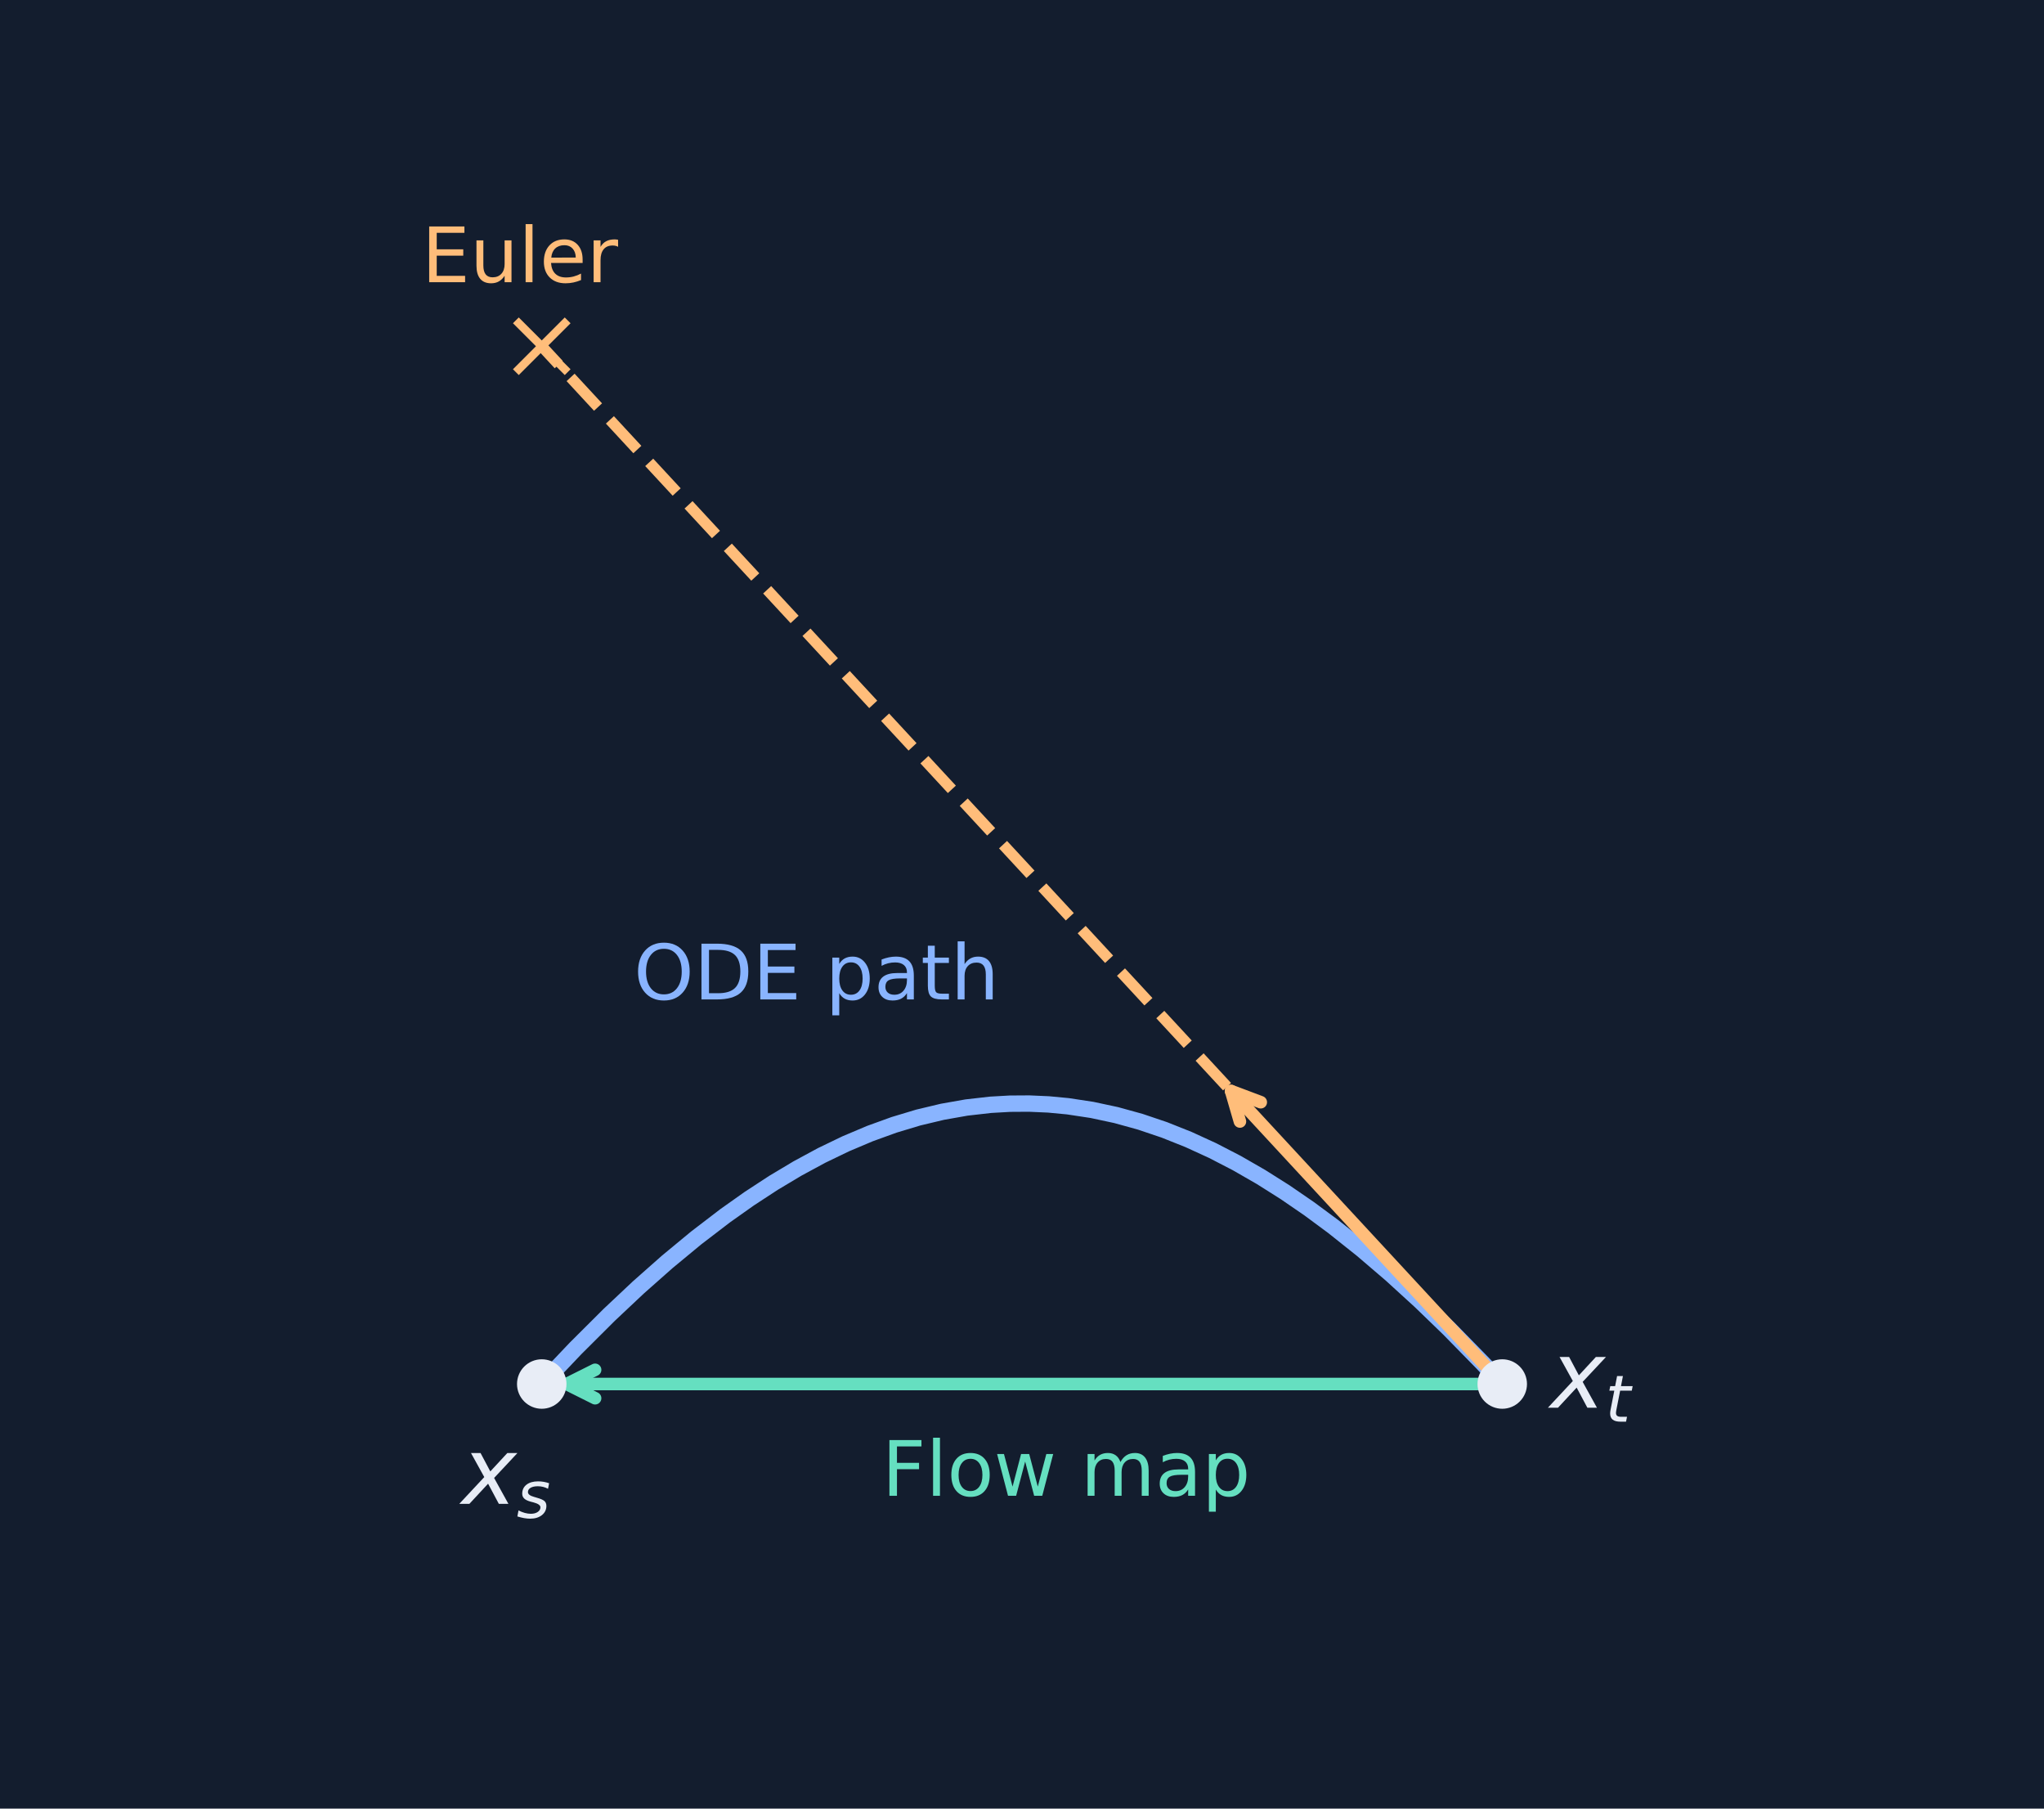
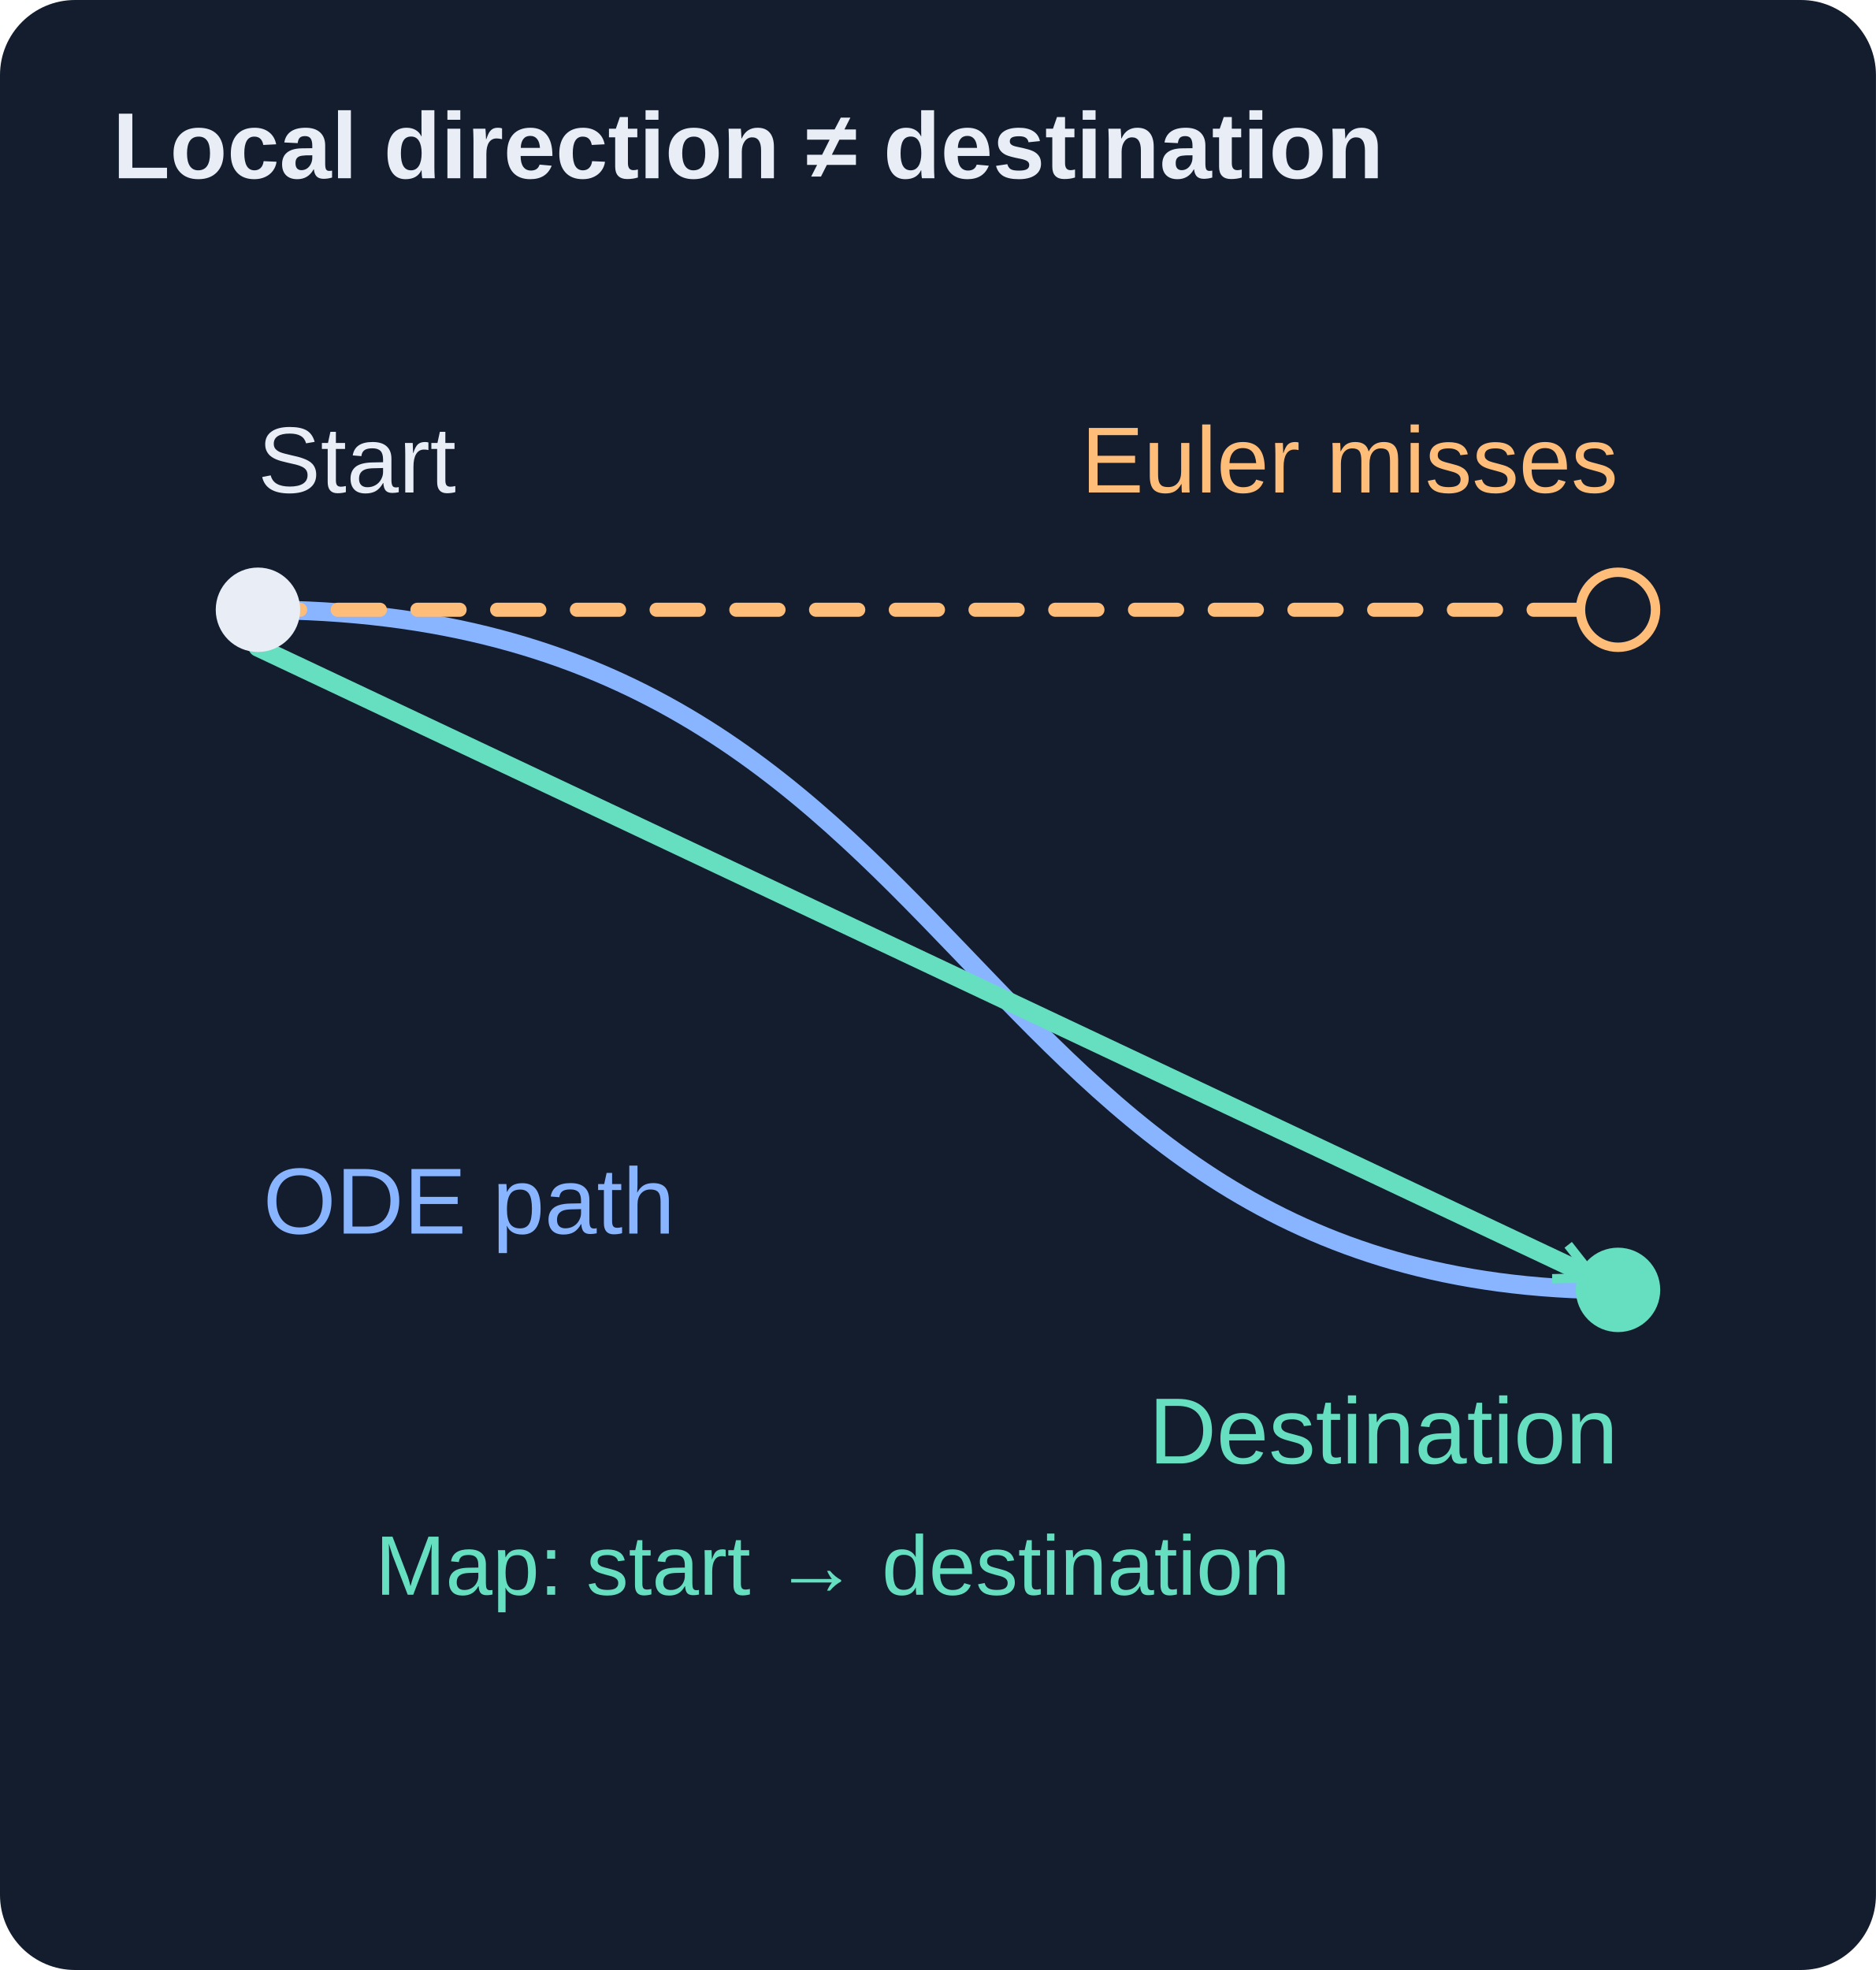
- <svg xmlns="http://www.w3.org/2000/svg" xmlns:xlink="http://www.w3.org/1999/xlink" width="374.4pt" height="331.2pt" viewBox="0 0 374.4 331.2" version="1.1">
+ <svg xmlns="http://www.w3.org/2000/svg" viewBox="0 0 400 420" width="400" height="420" role="img" aria-labelledby="title desc">
  <defs>
-     <style type="text/css">*{stroke-linejoin: round; stroke-linecap: butt}</style>
+     <marker id="65dfc0" markerWidth="10" markerHeight="10" refX="8" refY="5" orient="auto-start-reverse" markerUnits="userSpaceOnUse">
+       <path d="M1,1 L9,5 L1,9" fill="none" stroke="#65dfc0" stroke-width="2" />
+     </marker>
+     <marker id="ffbd7a" markerWidth="10" markerHeight="10" refX="8" refY="5" orient="auto-start-reverse" markerUnits="userSpaceOnUse">
+       <path d="M1,1 L9,5 L1,9" fill="none" stroke="#ffbd7a" stroke-width="2" />
+     </marker>
+     <marker id="89b4ff" markerWidth="10" markerHeight="10" refX="8" refY="5" orient="auto-start-reverse" markerUnits="userSpaceOnUse">
+       <path d="M1,1 L9,5 L1,9" fill="none" stroke="#89b4ff" stroke-width="2" />
+     </marker>
+     <marker id="aab9cf" markerWidth="10" markerHeight="10" refX="8" refY="5" orient="auto-start-reverse" markerUnits="userSpaceOnUse">
+       <path d="M1,1 L9,5 L1,9" fill="none" stroke="#aab9cf" stroke-width="2" />
+     </marker>
  </defs>
-   <g id="figure_1">
-     <g id="patch_1">
-       <path d="M 0 331.2 L 374.4 331.2 L 374.4 0 L 0 0 z " style="fill: #131d2e" />
-     </g>
-     <g id="axes_1">
-       <g id="line2d_1">
-         <path d="M 99.233 253.446 L 105.422 246.927 L 111.611 240.759 L 116.915 235.771 L 122.22 231.077 L 127.524 226.692 L 132.829 222.63 L 137.249 219.501 L 141.669 216.612 L 146.09 213.97 L 150.51 211.581 L 154.931 209.45 L 159.351 207.582 L 163.772 205.982 L 168.192 204.651 L 172.613 203.595 L 177.033 202.815 L 181.453 202.312 L 184.99 202.111 L 188.526 202.089 L 192.062 202.245 L 195.599 202.58 L 200.019 203.25 L 204.44 204.196 L 208.86 205.417 L 213.281 206.91 L 217.701 208.671 L 222.121 210.697 L 226.542 212.984 L 230.962 215.525 L 235.383 218.316 L 239.803 221.35 L 244.224 224.62 L 249.528 228.845 L 254.833 233.387 L 260.137 238.229 L 265.442 243.358 L 271.63 249.68 L 275.167 253.446 L 275.167 253.446 " clip-path="url(#p139d70debd)" style="fill: none; stroke: #89b4ff; stroke-width: 3; stroke-linecap: square" />
-       </g>
-       <g id="line2d_2">
-         <path d="M 275.167 253.446 L 99.233 63.406 " clip-path="url(#p139d70debd)" style="fill: none; stroke-dasharray: 7.4,3.2; stroke-dashoffset: 0; stroke: #ffbd7a; stroke-width: 2" />
-       </g>
-       <g id="patch_2">
-         <path d="M 273.81 251.981 Q 248.778 224.942 225.493 199.789 " style="fill: none; stroke: #ffbd7a; stroke-width: 2.3; stroke-linecap: round" />
-         <path d="M 227.117 205.371 L 225.493 199.789 L 230.933 201.839 " style="fill: none; stroke: #ffbd7a; stroke-width: 2.3; stroke-linecap: round" />
-       </g>
-       <g id="patch_3">
-         <path d="M 273.167 253.446 Q 187.199 253.446 103.803 253.446 " style="fill: none; stroke: #65dfc0; stroke-width: 2.3; stroke-linecap: round" />
-         <path d="M 109.003 256.046 L 103.803 253.446 L 109.003 250.846 " style="fill: none; stroke: #65dfc0; stroke-width: 2.3; stroke-linecap: round" />
-       </g>
-       <g id="text_1">
-         <g style="fill: #e8edf6" transform="translate(283.9634 257.8445) scale(0.17 -0.17)">
-           <defs>
-             <path id="DejaVuSans-Oblique-5b" d="M 3841 3500 L 2234 1784 L 3219 0 L 2559 0 L 1819 1388 L 531 0 L -166 0 L 1556 1844 L 641 3500 L 1300 3500 L 1972 2234 L 3144 3500 L 3841 3500 z " transform="scale(0.015625)" />
-             <path id="DejaVuSans-Oblique-57" d="M 2706 3500 L 2619 3053 L 1472 3053 L 1100 1153 Q 1081 1047 1072 975 Q 1063 903 1063 863 Q 1063 663 1183 572 Q 1303 481 1569 481 L 2150 481 L 2053 0 L 1503 0 Q 991 0 739 200 Q 488 400 488 806 Q 488 878 497 964 Q 506 1050 525 1153 L 897 3053 L 409 3053 L 500 3500 L 978 3500 L 1172 4494 L 1747 4494 L 1556 3500 L 2706 3500 z " transform="scale(0.015625)" />
-           </defs>
-           <use xlink:href="#DejaVuSans-Oblique-5b" transform="translate(0 0.3125)" />
-           <use xlink:href="#DejaVuSans-Oblique-57" transform="translate(59.17969 -14.68745) scale(0.7)" />
-         </g>
-       </g>
-       <g id="text_2">
-         <g style="fill: #e8edf6" transform="translate(84.57216 275.4378) scale(0.17 -0.17)">
-           <defs>
-             <path id="DejaVuSans-Oblique-56" d="M 3200 3397 L 3091 2853 Q 2863 2978 2609 3040 Q 2356 3103 2088 3103 Q 1634 3103 1373 2948 Q 1113 2794 1113 2528 Q 1113 2219 1719 2053 Q 1766 2041 1788 2034 L 1972 1978 Q 2547 1819 2739 1644 Q 2931 1469 2931 1166 Q 2931 609 2489 259 Q 2047 -91 1331 -91 Q 1053 -91 747 -37 Q 441 16 72 128 L 184 722 Q 500 559 806 475 Q 1113 391 1394 391 Q 1816 391 2080 572 Q 2344 753 2344 1031 Q 2344 1331 1650 1516 L 1591 1531 L 1394 1581 Q 956 1697 753 1886 Q 550 2075 550 2369 Q 550 2928 970 3256 Q 1391 3584 2113 3584 Q 2397 3584 2667 3537 Q 2938 3491 3200 3397 z " transform="scale(0.015625)" />
-           </defs>
-           <use xlink:href="#DejaVuSans-Oblique-5b" transform="translate(0 0.3125)" />
-           <use xlink:href="#DejaVuSans-Oblique-56" transform="translate(59.17969 -14.68745) scale(0.7)" />
-         </g>
-       </g>
-       <g id="text_3">
-         <g style="fill: #ffbd7a" transform="translate(77.2416 51.67735) scale(0.14 -0.14)">
-           <defs>
-             <path id="DejaVuSans-28" d="M 628 4666 L 3578 4666 L 3578 4134 L 1259 4134 L 1259 2753 L 3481 2753 L 3481 2222 L 1259 2222 L 1259 531 L 3634 531 L 3634 0 L 628 0 L 628 4666 z " transform="scale(0.015625)" />
-             <path id="DejaVuSans-58" d="M 544 1381 L 544 3500 L 1119 3500 L 1119 1403 Q 1119 906 1312 657 Q 1506 409 1894 409 Q 2359 409 2629 706 Q 2900 1003 2900 1516 L 2900 3500 L 3475 3500 L 3475 0 L 2900 0 L 2900 538 Q 2691 219 2414 64 Q 2138 -91 1772 -91 Q 1169 -91 856 284 Q 544 659 544 1381 z M 1991 3584 L 1991 3584 z " transform="scale(0.015625)" />
-             <path id="DejaVuSans-4f" d="M 603 4863 L 1178 4863 L 1178 0 L 603 0 L 603 4863 z " transform="scale(0.015625)" />
-             <path id="DejaVuSans-48" d="M 3597 1894 L 3597 1613 L 953 1613 Q 991 1019 1311 708 Q 1631 397 2203 397 Q 2534 397 2845 478 Q 3156 559 3463 722 L 3463 178 Q 3153 47 2828 -22 Q 2503 -91 2169 -91 Q 1331 -91 842 396 Q 353 884 353 1716 Q 353 2575 817 3079 Q 1281 3584 2069 3584 Q 2775 3584 3186 3129 Q 3597 2675 3597 1894 z M 3022 2063 Q 3016 2534 2758 2815 Q 2500 3097 2075 3097 Q 1594 3097 1305 2825 Q 1016 2553 972 2059 L 3022 2063 z " transform="scale(0.015625)" />
-             <path id="DejaVuSans-55" d="M 2631 2963 Q 2534 3019 2420 3045 Q 2306 3072 2169 3072 Q 1681 3072 1420 2755 Q 1159 2438 1159 1844 L 1159 0 L 581 0 L 581 3500 L 1159 3500 L 1159 2956 Q 1341 3275 1631 3429 Q 1922 3584 2338 3584 Q 2397 3584 2469 3576 Q 2541 3569 2628 3553 L 2631 2963 z " transform="scale(0.015625)" />
-           </defs>
-           <use xlink:href="#DejaVuSans-28" />
-           <use xlink:href="#DejaVuSans-58" transform="translate(63.1875 0)" />
-           <use xlink:href="#DejaVuSans-4f" transform="translate(126.5625 0)" />
-           <use xlink:href="#DejaVuSans-48" transform="translate(154.3438 0)" />
-           <use xlink:href="#DejaVuSans-55" transform="translate(215.875 0)" />
-         </g>
-       </g>
-       <g id="text_4">
-         <g style="fill: #65dfc0" transform="translate(161.543 273.9156) scale(0.14 -0.14)">
-           <defs>
-             <path id="DejaVuSans-29" d="M 628 4666 L 3309 4666 L 3309 4134 L 1259 4134 L 1259 2759 L 3109 2759 L 3109 2228 L 1259 2228 L 1259 0 L 628 0 L 628 4666 z " transform="scale(0.015625)" />
-             <path id="DejaVuSans-52" d="M 1959 3097 Q 1497 3097 1228 2736 Q 959 2375 959 1747 Q 959 1119 1226 758 Q 1494 397 1959 397 Q 2419 397 2687 759 Q 2956 1122 2956 1747 Q 2956 2369 2687 2733 Q 2419 3097 1959 3097 z M 1959 3584 Q 2709 3584 3137 3096 Q 3566 2609 3566 1747 Q 3566 888 3137 398 Q 2709 -91 1959 -91 Q 1206 -91 779 398 Q 353 888 353 1747 Q 353 2609 779 3096 Q 1206 3584 1959 3584 z " transform="scale(0.015625)" />
-             <path id="DejaVuSans-5a" d="M 269 3500 L 844 3500 L 1563 769 L 2278 3500 L 2956 3500 L 3675 769 L 4391 3500 L 4966 3500 L 4050 0 L 3372 0 L 2619 2869 L 1863 0 L 1184 0 L 269 3500 z " transform="scale(0.015625)" />
-             <path id="DejaVuSans-3" transform="scale(0.015625)" />
-             <path id="DejaVuSans-50" d="M 3328 2828 Q 3544 3216 3844 3400 Q 4144 3584 4550 3584 Q 5097 3584 5394 3201 Q 5691 2819 5691 2113 L 5691 0 L 5113 0 L 5113 2094 Q 5113 2597 4934 2840 Q 4756 3084 4391 3084 Q 3944 3084 3684 2787 Q 3425 2491 3425 1978 L 3425 0 L 2847 0 L 2847 2094 Q 2847 2600 2669 2842 Q 2491 3084 2119 3084 Q 1678 3084 1418 2786 Q 1159 2488 1159 1978 L 1159 0 L 581 0 L 581 3500 L 1159 3500 L 1159 2956 Q 1356 3278 1631 3431 Q 1906 3584 2284 3584 Q 2666 3584 2933 3390 Q 3200 3197 3328 2828 z " transform="scale(0.015625)" />
-             <path id="DejaVuSans-44" d="M 2194 1759 Q 1497 1759 1228 1600 Q 959 1441 959 1056 Q 959 750 1161 570 Q 1363 391 1709 391 Q 2188 391 2477 730 Q 2766 1069 2766 1631 L 2766 1759 L 2194 1759 z M 3341 1997 L 3341 0 L 2766 0 L 2766 531 Q 2569 213 2275 61 Q 1981 -91 1556 -91 Q 1019 -91 701 211 Q 384 513 384 1019 Q 384 1609 779 1909 Q 1175 2209 1959 2209 L 2766 2209 L 2766 2266 Q 2766 2663 2505 2880 Q 2244 3097 1772 3097 Q 1472 3097 1187 3025 Q 903 2953 641 2809 L 641 3341 Q 956 3463 1253 3523 Q 1550 3584 1831 3584 Q 2591 3584 2966 3190 Q 3341 2797 3341 1997 z " transform="scale(0.015625)" />
-             <path id="DejaVuSans-53" d="M 1159 525 L 1159 -1331 L 581 -1331 L 581 3500 L 1159 3500 L 1159 2969 Q 1341 3281 1617 3432 Q 1894 3584 2278 3584 Q 2916 3584 3314 3078 Q 3713 2572 3713 1747 Q 3713 922 3314 415 Q 2916 -91 2278 -91 Q 1894 -91 1617 61 Q 1341 213 1159 525 z M 3116 1747 Q 3116 2381 2855 2742 Q 2594 3103 2138 3103 Q 1681 3103 1420 2742 Q 1159 2381 1159 1747 Q 1159 1113 1420 752 Q 1681 391 2138 391 Q 2594 391 2855 752 Q 3116 1113 3116 1747 z " transform="scale(0.015625)" />
-           </defs>
-           <use xlink:href="#DejaVuSans-29" />
-           <use xlink:href="#DejaVuSans-4f" transform="translate(57.51562 0)" />
-           <use xlink:href="#DejaVuSans-52" transform="translate(85.29688 0)" />
-           <use xlink:href="#DejaVuSans-5a" transform="translate(146.4844 0)" />
-           <use xlink:href="#DejaVuSans-3" transform="translate(228.2656 0)" />
-           <use xlink:href="#DejaVuSans-50" transform="translate(260.0469 0)" />
-           <use xlink:href="#DejaVuSans-44" transform="translate(357.4531 0)" />
-           <use xlink:href="#DejaVuSans-53" transform="translate(418.7344 0)" />
-         </g>
-       </g>
-       <g id="text_5">
-         <g style="fill: #89b4ff" transform="translate(116.0936 183.0167) scale(0.14 -0.14)">
-           <defs>
-             <path id="DejaVuSans-32" d="M 2522 4238 Q 1834 4238 1429 3725 Q 1025 3213 1025 2328 Q 1025 1447 1429 934 Q 1834 422 2522 422 Q 3209 422 3611 934 Q 4013 1447 4013 2328 Q 4013 3213 3611 3725 Q 3209 4238 2522 4238 z M 2522 4750 Q 3503 4750 4090 4092 Q 4678 3434 4678 2328 Q 4678 1225 4090 567 Q 3503 -91 2522 -91 Q 1538 -91 948 565 Q 359 1222 359 2328 Q 359 3434 948 4092 Q 1538 4750 2522 4750 z " transform="scale(0.015625)" />
-             <path id="DejaVuSans-27" d="M 1259 4147 L 1259 519 L 2022 519 Q 2988 519 3436 956 Q 3884 1394 3884 2338 Q 3884 3275 3436 3711 Q 2988 4147 2022 4147 L 1259 4147 z M 628 4666 L 1925 4666 Q 3281 4666 3915 4102 Q 4550 3538 4550 2338 Q 4550 1131 3912 565 Q 3275 0 1925 0 L 628 0 L 628 4666 z " transform="scale(0.015625)" />
-             <path id="DejaVuSans-57" d="M 1172 4494 L 1172 3500 L 2356 3500 L 2356 3053 L 1172 3053 L 1172 1153 Q 1172 725 1289 603 Q 1406 481 1766 481 L 2356 481 L 2356 0 L 1766 0 Q 1100 0 847 248 Q 594 497 594 1153 L 594 3053 L 172 3053 L 172 3500 L 594 3500 L 594 4494 L 1172 4494 z " transform="scale(0.015625)" />
-             <path id="DejaVuSans-4b" d="M 3513 2113 L 3513 0 L 2938 0 L 2938 2094 Q 2938 2591 2744 2837 Q 2550 3084 2163 3084 Q 1697 3084 1428 2787 Q 1159 2491 1159 1978 L 1159 0 L 581 0 L 581 4863 L 1159 4863 L 1159 2956 Q 1366 3272 1645 3428 Q 1925 3584 2291 3584 Q 2894 3584 3203 3211 Q 3513 2838 3513 2113 z " transform="scale(0.015625)" />
-           </defs>
-           <use xlink:href="#DejaVuSans-32" />
-           <use xlink:href="#DejaVuSans-27" transform="translate(78.71875 0)" />
-           <use xlink:href="#DejaVuSans-28" transform="translate(155.7188 0)" />
-           <use xlink:href="#DejaVuSans-3" transform="translate(218.9062 0)" />
-           <use xlink:href="#DejaVuSans-53" transform="translate(250.6875 0)" />
-           <use xlink:href="#DejaVuSans-44" transform="translate(314.1719 0)" />
-           <use xlink:href="#DejaVuSans-57" transform="translate(375.4531 0)" />
-           <use xlink:href="#DejaVuSans-4b" transform="translate(414.6562 0)" />
-         </g>
-       </g>
-       <g id="PathCollection_1">
-         <defs>
-           <path id="m709d6f5f6a" d="M 0 4.031 C 1.069 4.031 2.094 3.606 2.85 2.85 C 3.606 2.094 4.031 1.069 4.031 0 C 4.031 -1.069 3.606 -2.094 2.85 -2.85 C 2.094 -3.606 1.069 -4.031 0 -4.031 C -1.069 -4.031 -2.094 -3.606 -2.85 -2.85 C -3.606 -2.094 -4.031 -1.069 -4.031 0 C -4.031 1.069 -3.606 2.094 -2.85 2.85 C -2.094 3.606 -1.069 4.031 0 4.031 z " style="stroke: #e8edf6" />
-         </defs>
-         <g clip-path="url(#p139d70debd)">
-           <use xlink:href="#m709d6f5f6a" x="275.167" y="253.446" style="fill: #e8edf6; stroke: #e8edf6" />
-           <use xlink:href="#m709d6f5f6a" x="99.233" y="253.446" style="fill: #e8edf6; stroke: #e8edf6" />
-         </g>
-       </g>
-       <g id="PathCollection_2">
-         <defs>
-           <path id="m53161270f5" d="M -4.743 4.743 L 4.743 -4.743 M -4.743 -4.743 L 4.743 4.743 " style="stroke: #ffbd7a; stroke-width: 1.5" />
-         </defs>
-         <g clip-path="url(#p139d70debd)">
-           <use xlink:href="#m53161270f5" x="99.233" y="63.406" style="fill: #ffbd7a; stroke: #ffbd7a; stroke-width: 1.5" />
-         </g>
-       </g>
-     </g>
+   <rect width="400" height="420" rx="16" fill="#131d2e" />
+   <g font-family="Arial, Helvetica, sans-serif" stroke-linecap="round" stroke-linejoin="round">
+     <text x="24" y="38" fill="#e8edf6" font-size="20" text-anchor="start" font-weight="700">Local direction ≠ destination</text>
+     <path d="M55,130 C211.6,130 200.0,275 345,275" stroke="#89b4ff" stroke-width="4" fill="none" />
+     <path d="M55,130 L345,130" stroke="#ffbd7a" stroke-width="3" fill="none" stroke-dasharray="9 8" marker-end="url(#ffbd7a)" />
+     <path d="M55,138 L339,272" stroke="#65dfc0" stroke-width="4" fill="none" marker-end="url(#65dfc0)" />
+     <circle cx="55" cy="130" r="8" fill="#e8edf6" stroke="#e8edf6" stroke-width="2" />
+     <circle cx="345" cy="275" r="8" fill="#65dfc0" stroke="#65dfc0" stroke-width="2" />
+     <circle cx="345" cy="130" r="8" fill="#131d2e" stroke="#ffbd7a" stroke-width="2" />
+     <text x="55" y="105" fill="#e8edf6" font-size="20" text-anchor="start" font-weight="400">Start</text>
+     <text x="345" y="105" fill="#ffbd7a" font-size="20" text-anchor="end" font-weight="400">Euler misses</text>
+     <text x="345" y="312" fill="#65dfc0" font-size="20" text-anchor="end" font-weight="400">Destination</text>
+     <text x="80" y="340" fill="#65dfc0" font-size="18" text-anchor="start" font-weight="400">Map: start → destination</text>
+     <text x="100" y="263" fill="#89b4ff" font-size="20" text-anchor="middle" font-weight="400">ODE path</text>
  </g>
-   <defs>
-     <clipPath id="p139d70debd">
-       <rect x="55.25" y="29.808" width="263.9" height="274.896" />
-     </clipPath>
-   </defs>
</svg>
